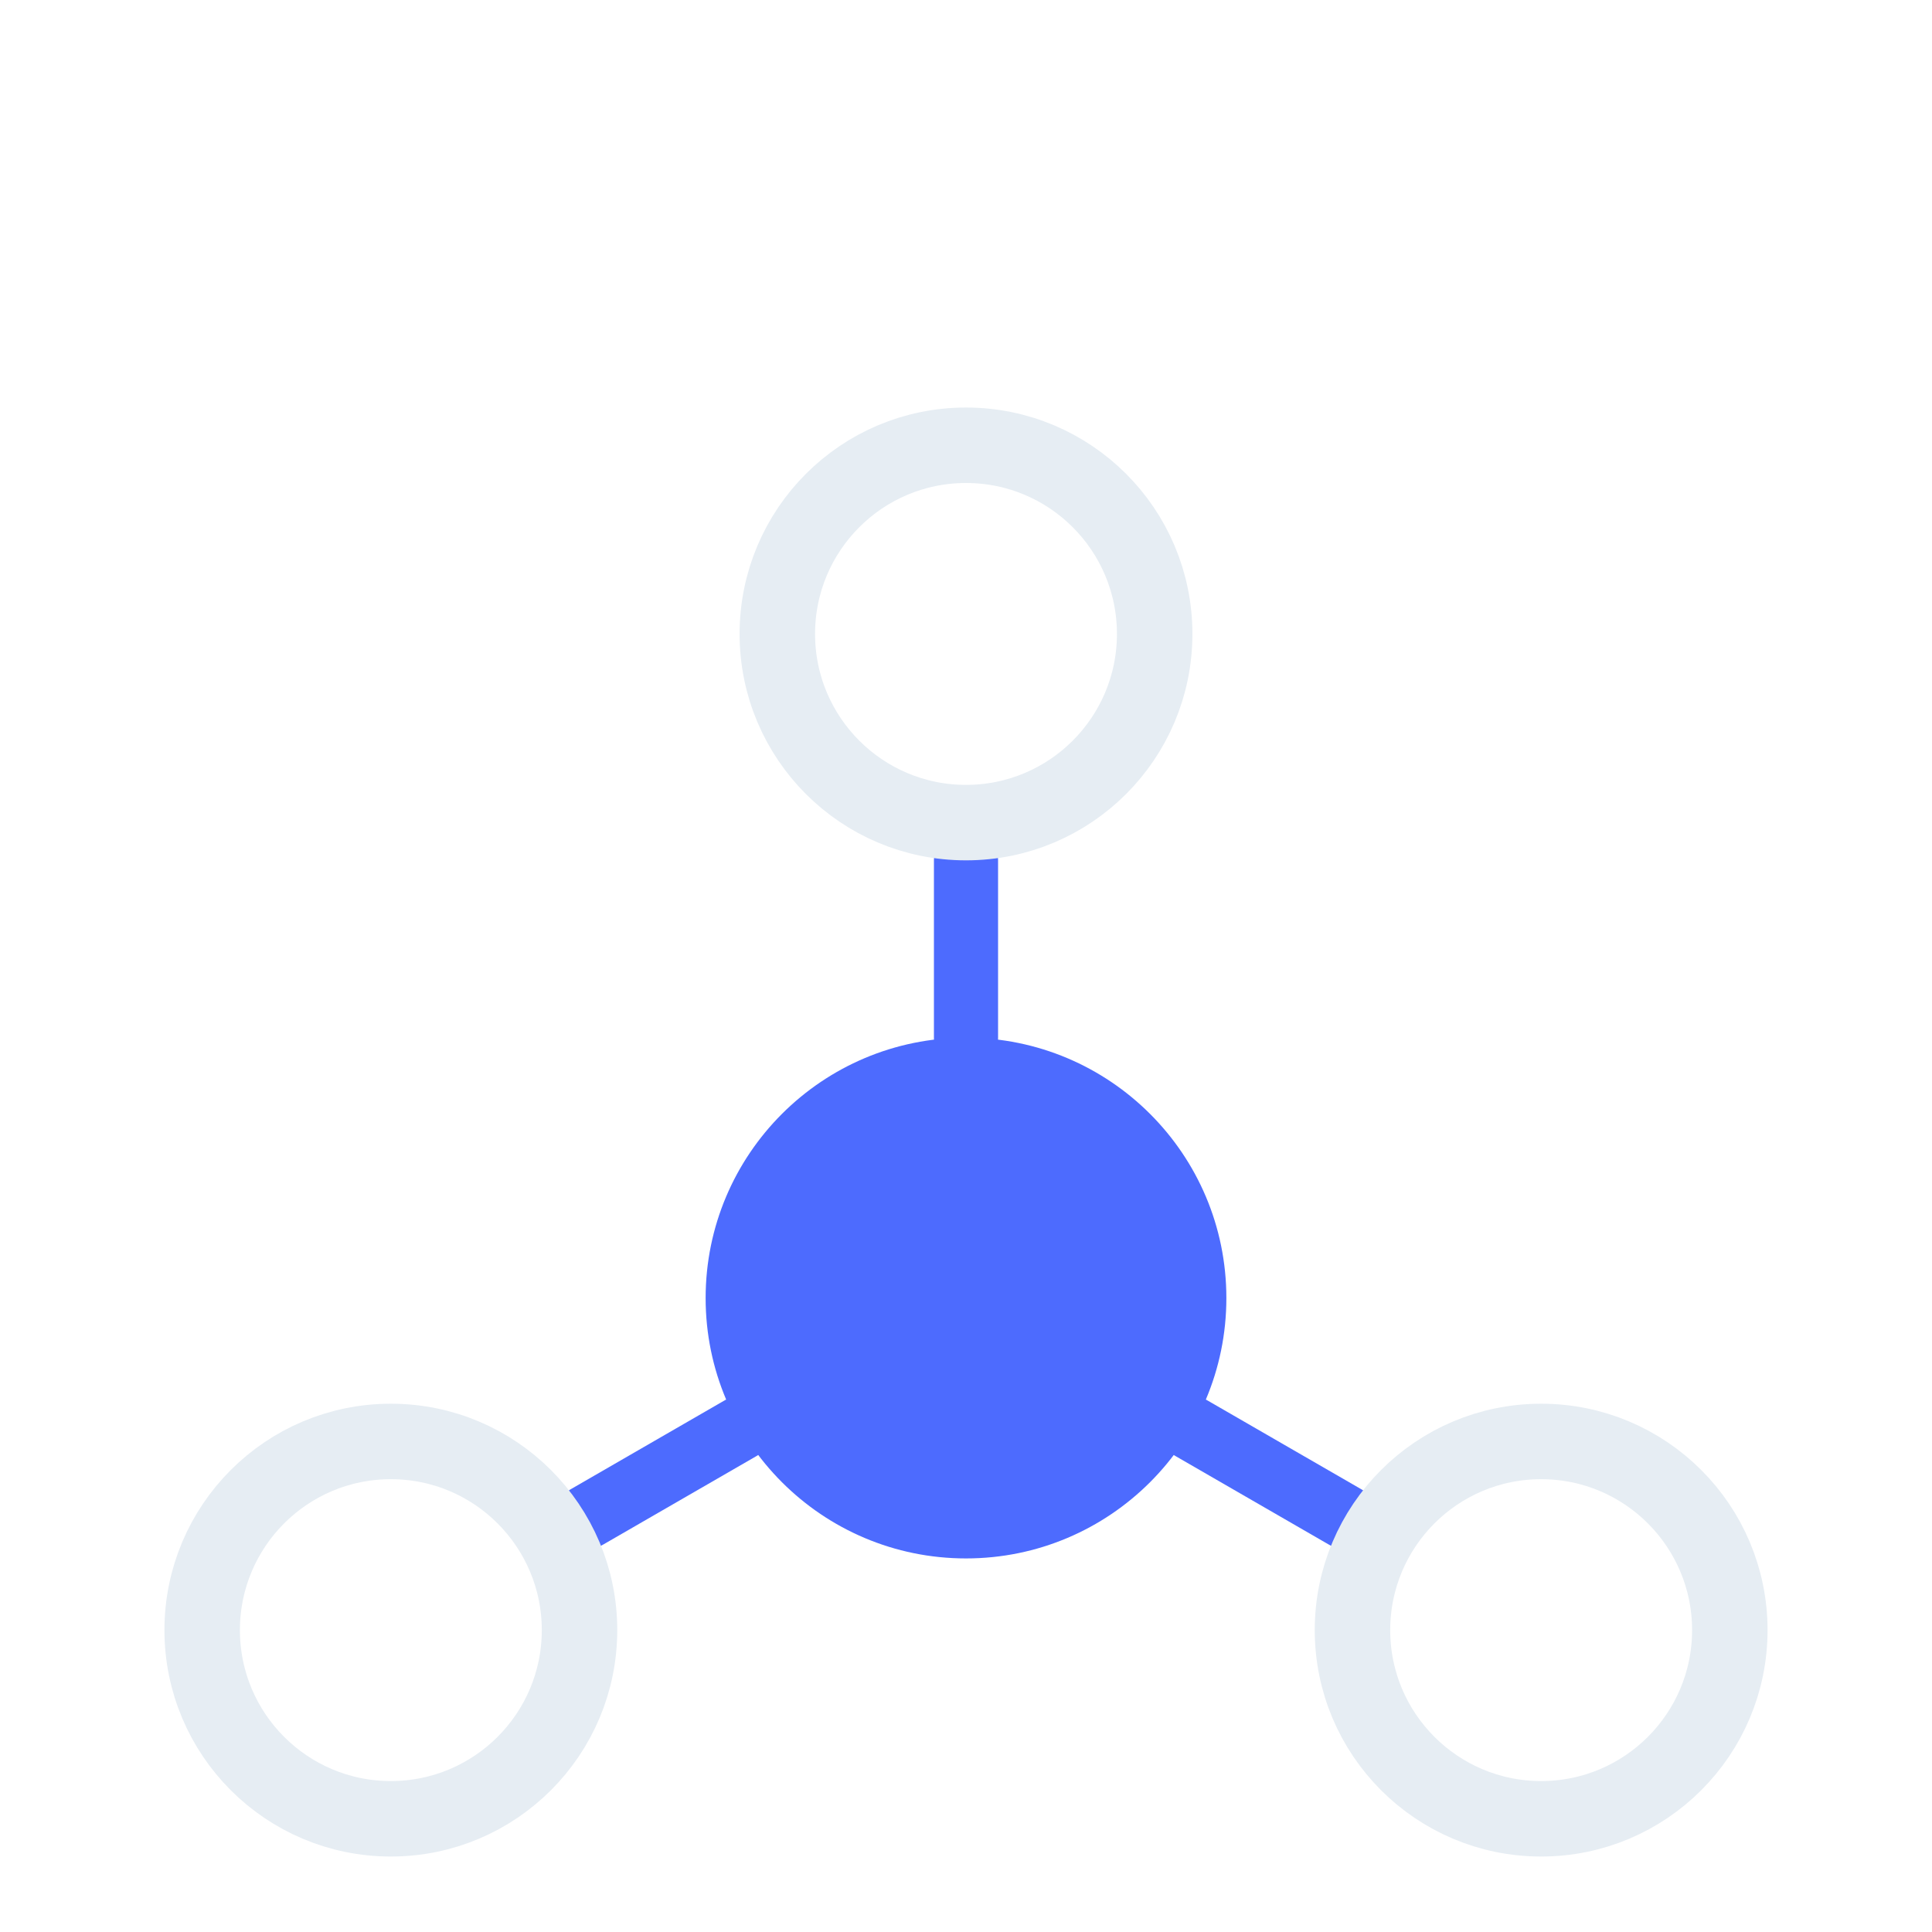
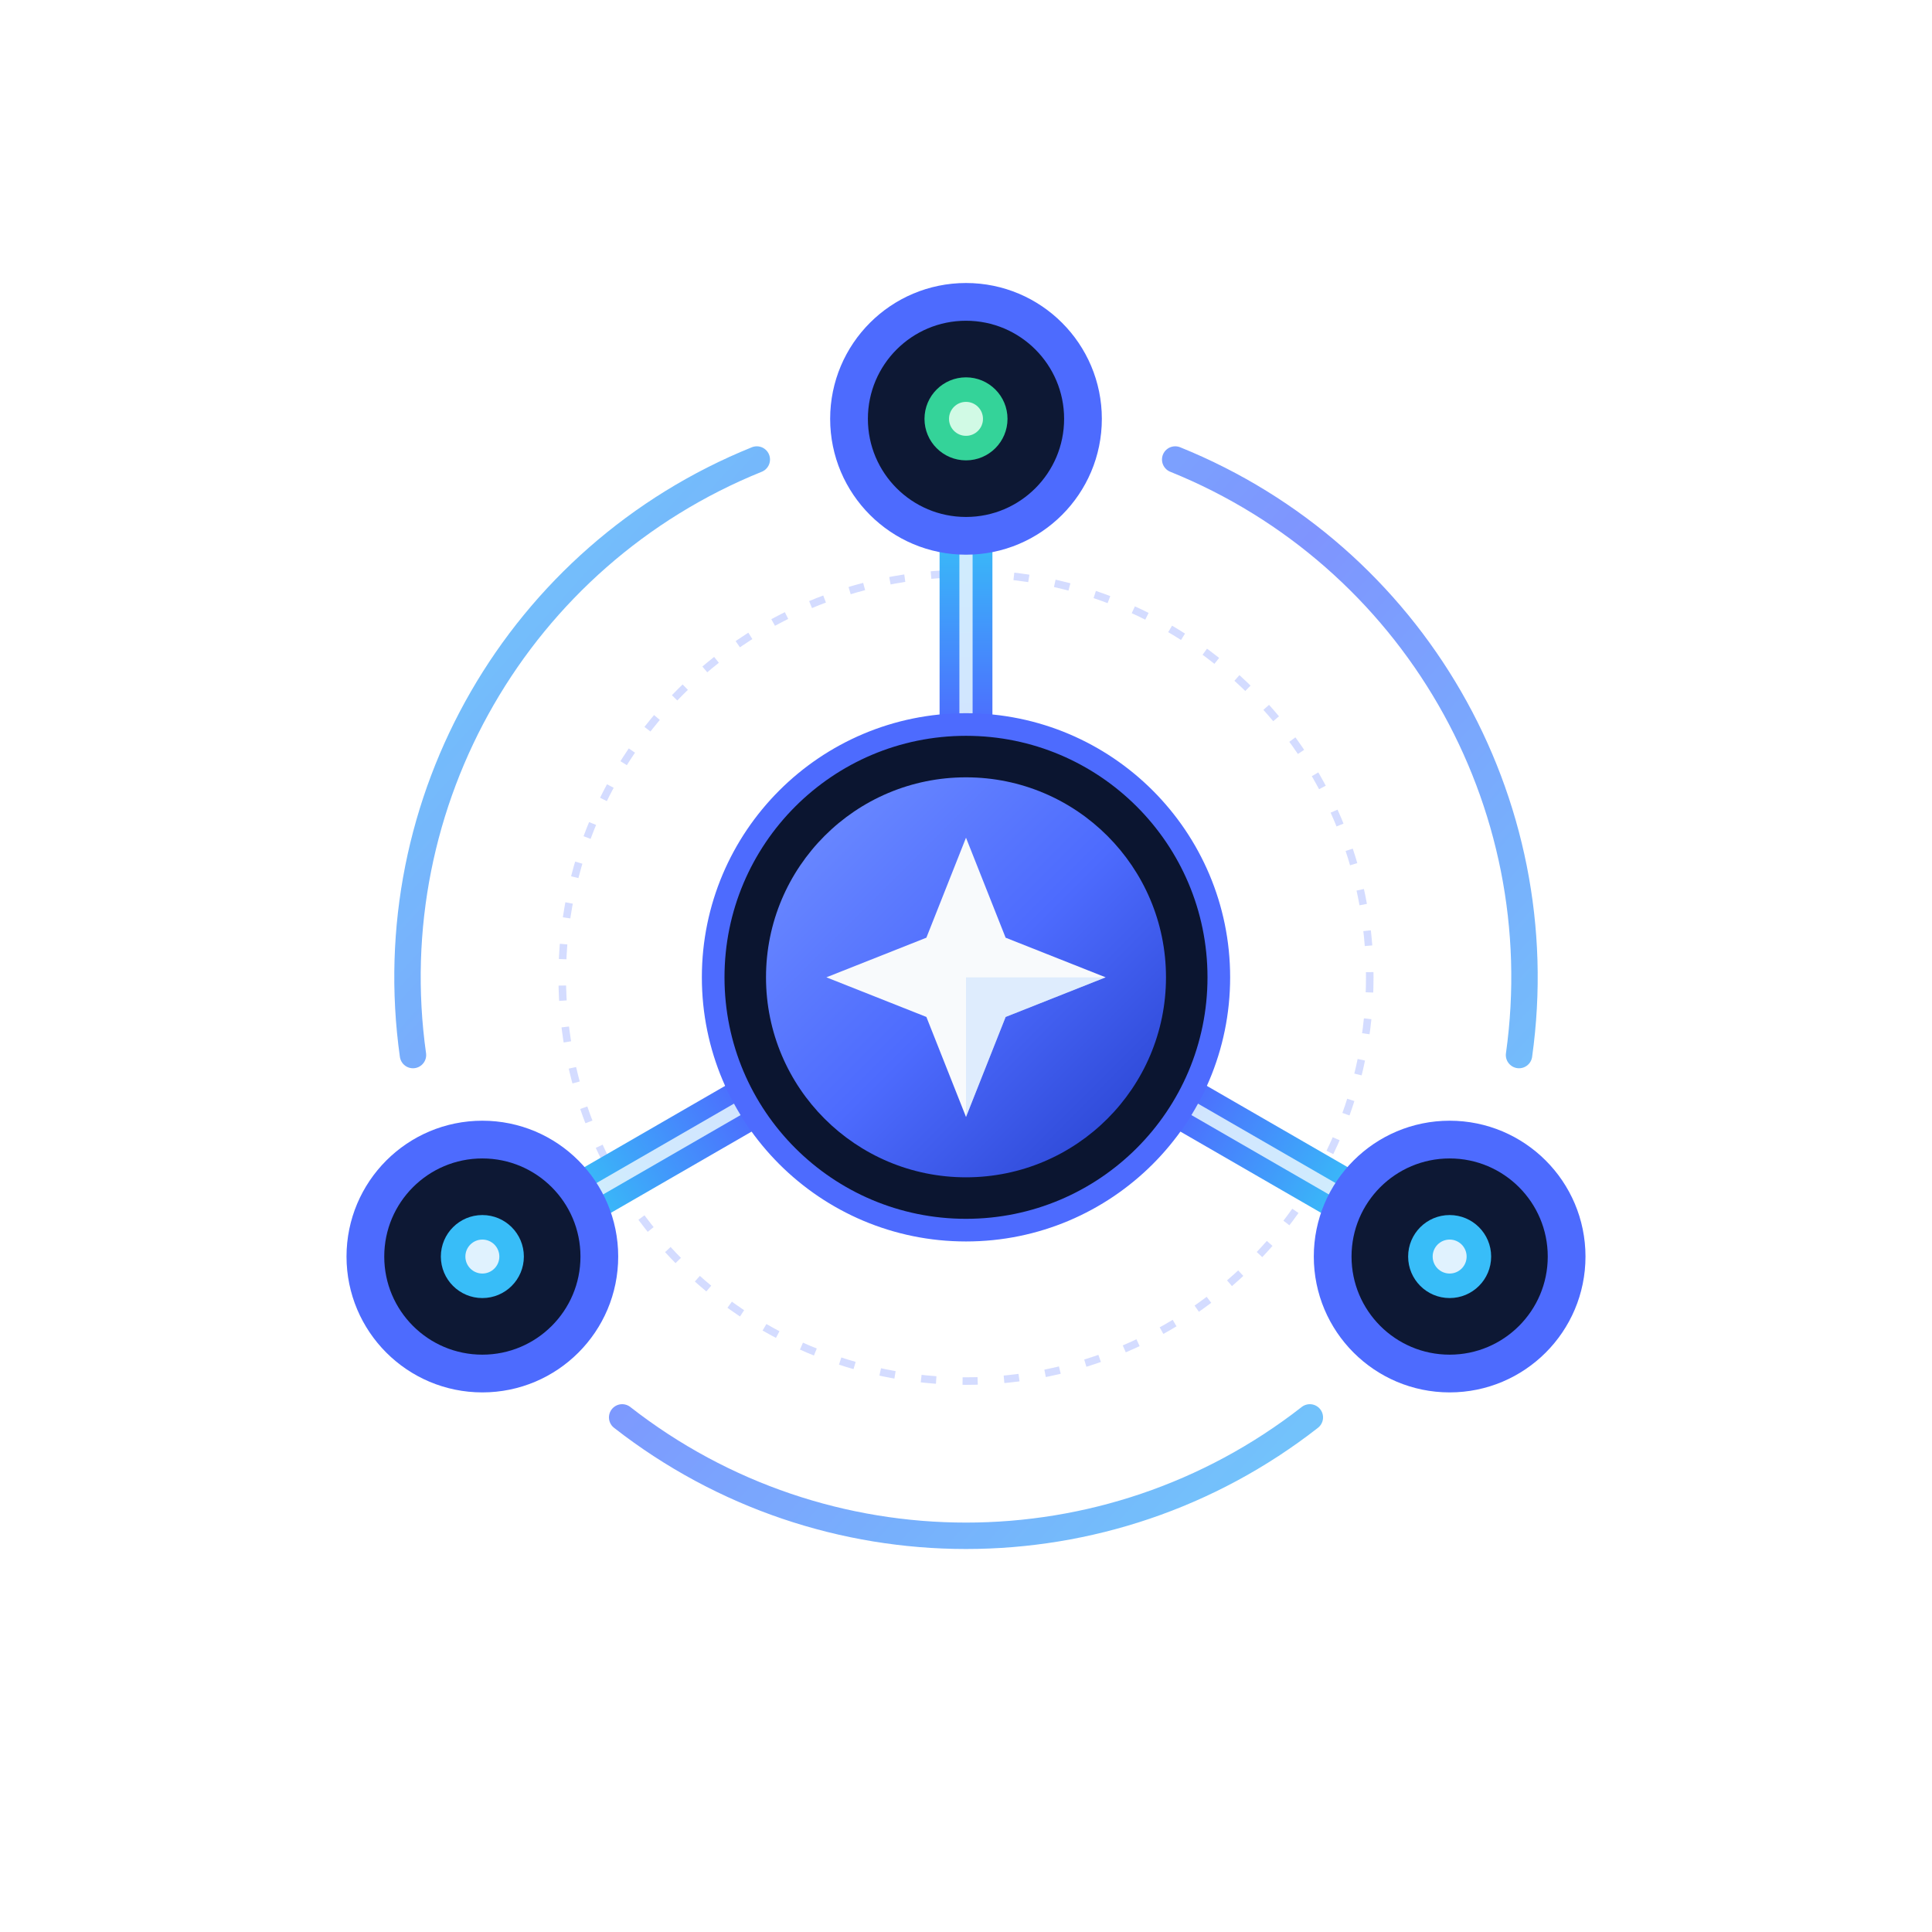
<svg xmlns="http://www.w3.org/2000/svg" width="1024" height="1024" viewBox="0 0 1024 1024" role="img" aria-label="dsh-lead-mode mark">
-   <g transform="translate(0 88)">
-     <g stroke="#4D6BFE" stroke-width="34" stroke-linecap="round">
-       <line x1="512" y1="462" x2="512" y2="368" />
-       <line x1="631.511" y1="669" x2="712.918" y2="716" />
-       <line x1="392.489" y1="669" x2="311.082" y2="716" />
-     </g>
-     <circle cx="512" cy="600" r="138" fill="#4D6BFE" />
-     <g fill="none" stroke="#E6EDF3" stroke-width="40">
-       <circle cx="512" cy="248" r="100" />
-       <circle cx="816.841" cy="776" r="100" />
-       <circle cx="207.159" cy="776" r="100" />
-     </g>
+   <defs>
+     <linearGradient id="markOrbit" x1="210" y1="220" x2="810" y2="760" gradientUnits="userSpaceOnUse">
+       <stop offset="0" stop-color="#38BDF8" />
+       <stop offset="0.5" stop-color="#4D6BFE" />
+       <stop offset="1" stop-color="#38BDF8" />
+     </linearGradient>
+     <linearGradient id="markBeamTop" x1="512" y1="386" x2="512" y2="284" gradientUnits="userSpaceOnUse">
+       <stop offset="0" stop-color="#4D6BFE" />
+       <stop offset="1" stop-color="#38BDF8" />
+     </linearGradient>
+     <linearGradient id="markBeamBR" x1="626.32" y1="584" x2="714.65" y2="635" gradientUnits="userSpaceOnUse">
+       <stop offset="0" stop-color="#4D6BFE" />
+       <stop offset="1" stop-color="#38BDF8" />
+     </linearGradient>
+     <linearGradient id="markBeamBL" x1="397.68" y1="584" x2="309.35" y2="635" gradientUnits="userSpaceOnUse">
+       <stop offset="0" stop-color="#4D6BFE" />
+       <stop offset="1" stop-color="#38BDF8" />
+     </linearGradient>
+     <linearGradient id="markLeadCore" x1="418" y1="424" x2="606" y2="612" gradientUnits="userSpaceOnUse">
+       <stop offset="0" stop-color="#6D8CFF" />
+       <stop offset="0.52" stop-color="#4D6BFE" />
+       <stop offset="1" stop-color="#2944D1" />
+     </linearGradient>
+   </defs>
+   <circle cx="512" cy="518" r="214" fill="none" stroke="#4D6BFE" stroke-width="4" stroke-dasharray="8 14" opacity="0.24" />
+   <g fill="none" stroke="url(#markOrbit)" stroke-width="14" stroke-linecap="round" opacity="0.72">
+     <path d="M 622.88 243.55 A 296 296 0 0 1 805.12 559.20" />
+     <path d="M 694.24 751.25 A 296 296 0 0 1 329.76 751.25" />
+     <path d="M 218.88 559.20 A 296 296 0 0 1 401.12 243.55" />
+   </g>
+   <g stroke-linecap="round">
+     <line x1="512" y1="386" x2="512" y2="284" stroke="url(#markBeamTop)" stroke-width="28" />
+     <line x1="626.32" y1="584" x2="714.65" y2="635" stroke="url(#markBeamBR)" stroke-width="28" />
+     <line x1="397.68" y1="584" x2="309.35" y2="635" stroke="url(#markBeamBL)" stroke-width="28" />
+     <line x1="512" y1="386" x2="512" y2="284" stroke="#E0F2FE" stroke-width="7" opacity="0.9" />
+     <line x1="626.32" y1="584" x2="714.65" y2="635" stroke="#E0F2FE" stroke-width="7" opacity="0.9" />
+     <line x1="397.68" y1="584" x2="309.35" y2="635" stroke="#E0F2FE" stroke-width="7" opacity="0.9" />
+   </g>
+   <g>
+     <circle cx="512" cy="518" r="134" fill="#0B1530" stroke="#4D6BFE" stroke-width="12" />
+     <circle cx="512" cy="518" r="106" fill="url(#markLeadCore)" />
+     <path d="M 512 444 L 533 497 L 586 518 L 533 539 L 512 592 L 491 539 L 438 518 L 491 497 Z" fill="#F8FAFC" />
+     <path d="M 512 518 L 586 518 L 533 539 L 512 592 Z" fill="#BFDBFE" opacity="0.45" />
+   </g>
+   <g>
+     <circle cx="512" cy="222" r="62" fill="#0D1834" stroke="#4D6BFE" stroke-width="20" />
+     <circle cx="512" cy="222" r="22" fill="#34D399" />
+     <circle cx="512" cy="222" r="9" fill="#D1FAE5" />
+   </g>
+   <g>
+     <circle cx="768.34" cy="666" r="62" fill="#0D1834" stroke="#4D6BFE" stroke-width="20" />
+     <circle cx="768.34" cy="666" r="22" fill="#38BDF8" />
+     <circle cx="768.34" cy="666" r="9" fill="#E0F2FE" />
+   </g>
+   <g>
+     <circle cx="255.66" cy="666" r="62" fill="#0D1834" stroke="#4D6BFE" stroke-width="20" />
+     <circle cx="255.66" cy="666" r="22" fill="#38BDF8" />
+     <circle cx="255.66" cy="666" r="9" fill="#E0F2FE" />
  </g>
</svg>
